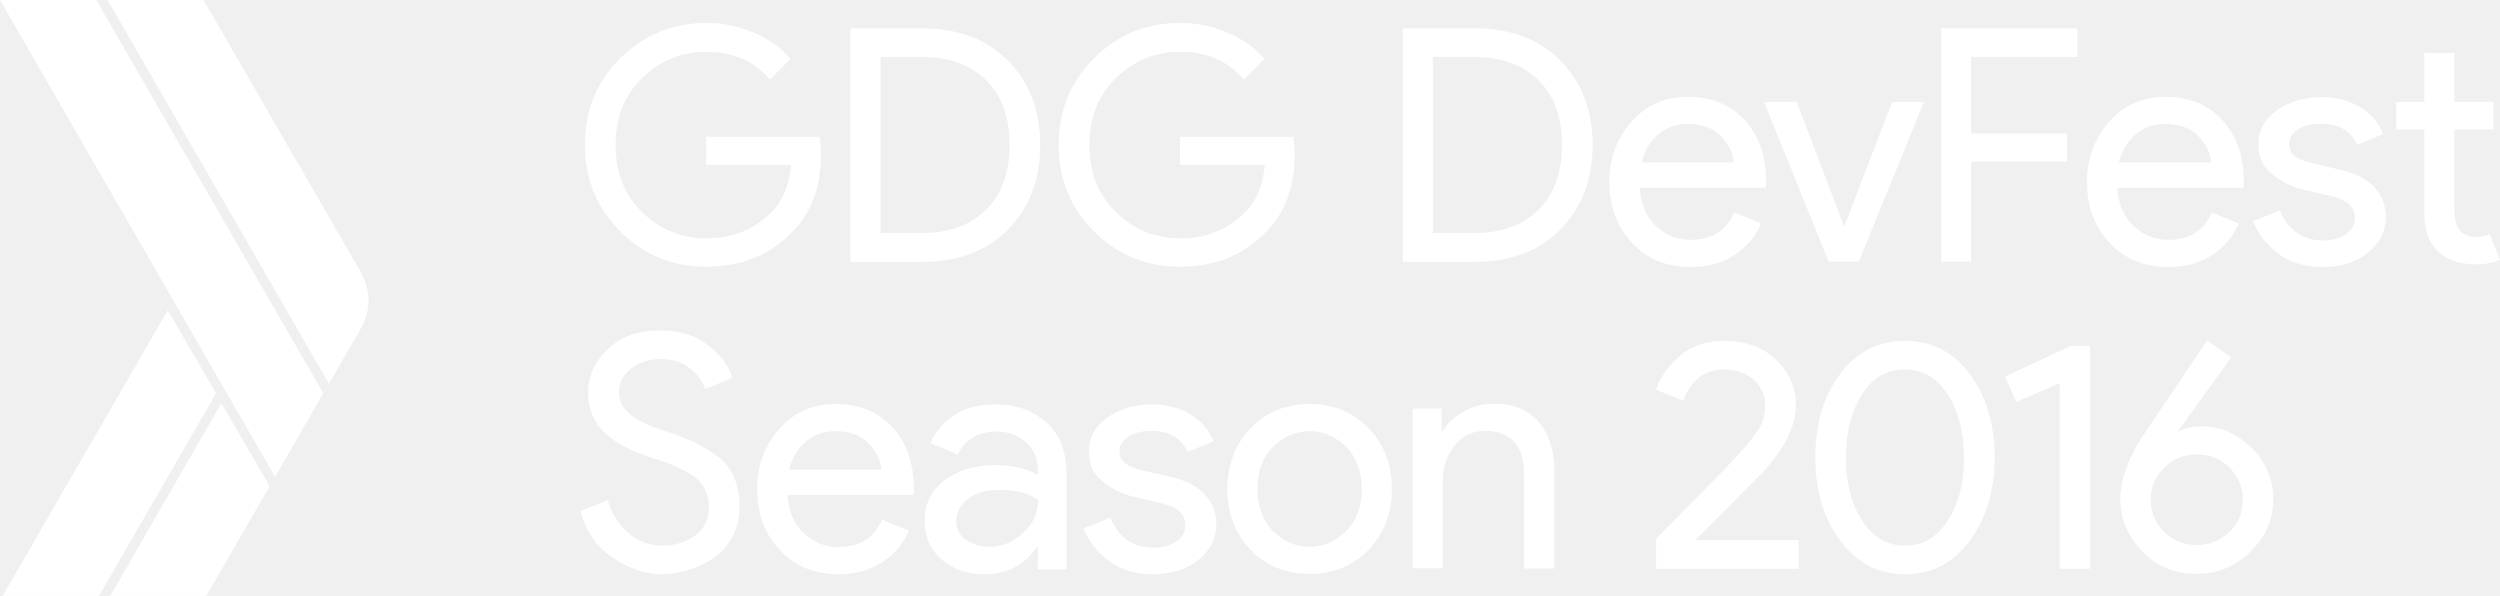
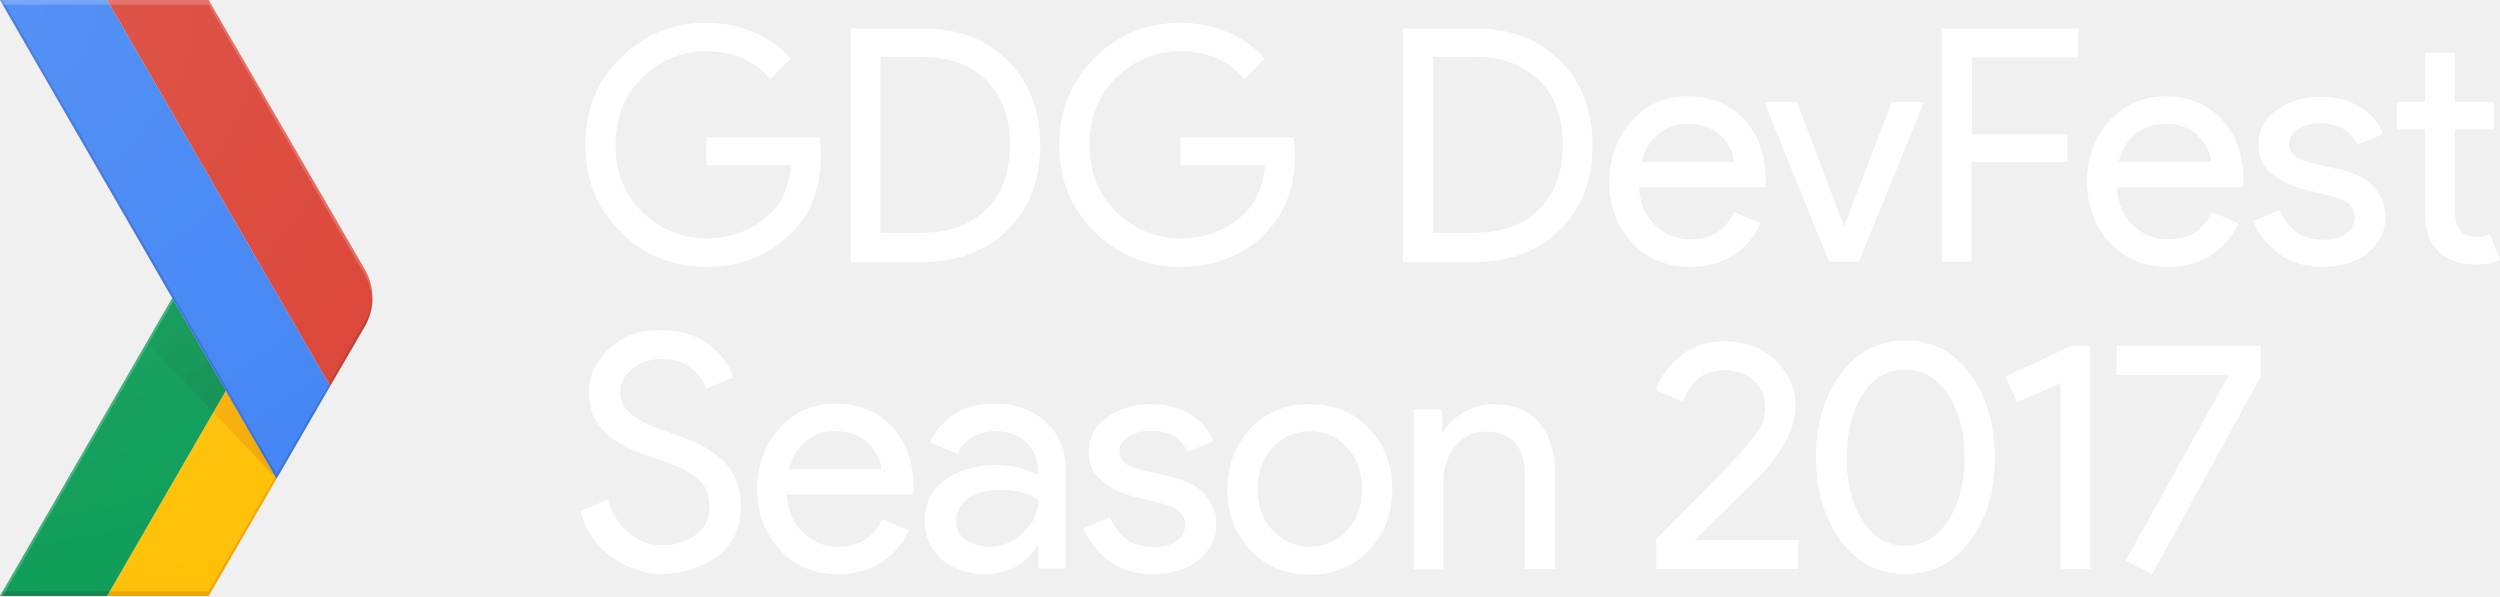
- <svg xmlns="http://www.w3.org/2000/svg" id="Layer_4" viewBox="0 0 839 200">
-   <style>.st0{fill:#FFFFFF;}</style>
-   <g id="XMLID_7_">
-     <path id="XMLID_2_" class="st0" d="M275.5 51.8c0 10.9-3.2 19.7-9.7 26.1-7.4 7.7-17 11.6-28.8 11.6-11.3 0-20.9-3.9-28.8-11.8-7.9-7.8-11.9-17.6-11.9-29.1s4-21.3 11.9-29.1c7.9-7.8 17.5-11.8 28.8-11.8 5.6 0 11 1.1 16.1 3.3 5.1 2.2 9.2 5.1 12.2 8.8l-6.9 6.9c-5.2-6.2-12.3-9.3-21.4-9.3-8.2 0-15.4 2.9-21.4 8.7-6 5.8-9 13.3-9 22.6s3 16.8 9 22.6c6 5.8 13.1 8.7 21.4 8.7 8.8 0 16-2.9 21.9-8.8 3.8-3.8 6-9.1 6.6-15.9H237v-9.4h38c.3 2.1.5 4 .5 5.9z" />
-     <path id="XMLID_4_" class="st0" d="M285.4 87.8V9.5h24c12 0 21.7 3.6 28.9 10.9 7.2 7.3 10.8 16.7 10.8 28.3s-3.6 21-10.8 28.3c-7.2 7.3-16.8 10.9-28.9 10.9h-24zm10.1-9.6h13.9c9 0 16.2-2.6 21.5-7.8 5.3-5.2 7.9-12.4 7.9-21.8 0-9.3-2.6-16.5-7.9-21.7-5.3-5.2-12.5-7.8-21.5-7.8h-13.9v59.1z" />
-     <path id="XMLID_8_" class="st0" d="M434.5 51.8c0 10.9-3.2 19.7-9.7 26.1-7.4 7.7-17 11.6-28.8 11.6-11.3 0-20.9-3.9-28.8-11.8-7.9-7.8-11.9-17.6-11.9-29.1s4-21.3 11.9-29.1c7.9-7.8 17.5-11.8 28.8-11.8 5.6 0 11 1.1 16.1 3.3 5.1 2.2 9.2 5.1 12.2 8.8l-6.9 6.9c-5.2-6.2-12.3-9.3-21.4-9.3-8.2 0-15.4 2.9-21.4 8.7-6 5.8-9 13.3-9 22.6s3 16.8 9 22.6c6 5.8 13.1 8.7 21.4 8.7 8.8 0 16-2.9 21.9-8.8 3.8-3.8 6-9.1 6.6-15.9H396v-9.4h38c.3 2.1.5 4 .5 5.9z" />
-     <path id="XMLID_10_" class="st0" d="M470.8 87.8V9.5h24c12 0 21.7 3.6 28.9 10.9 7.2 7.3 10.8 16.7 10.8 28.3s-3.6 21-10.8 28.3c-7.2 7.3-16.8 10.9-28.9 10.9h-24zm10.1-9.6h13.9c9 0 16.2-2.6 21.5-7.8 5.3-5.2 7.9-12.4 7.9-21.8 0-9.3-2.6-16.5-7.9-21.7-5.3-5.2-12.5-7.8-21.5-7.8h-13.9v59.1z" />
-     <path id="XMLID_13_" class="st0" d="M567.4 89.6c-8.1 0-14.7-2.7-19.7-8.1-5.1-5.4-7.6-12.2-7.6-20.5 0-7.8 2.5-14.5 7.4-20.1 4.9-5.6 11.2-8.4 18.9-8.4 7.9 0 14.3 2.6 19.1 7.8 4.8 5.2 7.2 12.1 7.2 20.8l-.1 1.9h-42.3c.3 5.4 2.1 9.7 5.4 12.8 3.3 3.1 7.2 4.7 11.6 4.7 7.2 0 12.1-3.1 14.7-9.2l9 3.7c-1.8 4.2-4.6 7.6-8.6 10.4-4.2 2.8-9.1 4.2-15 4.2zm14.5-35c-.2-3.1-1.6-6-4.2-8.8-2.6-2.8-6.4-4.2-11.5-4.2-3.7 0-6.9 1.2-9.7 3.5-2.7 2.3-4.6 5.5-5.6 9.4h31z" />
-     <path id="XMLID_16_" class="st0" d="M613.7 87.8L592 34.2h11l15.8 41.6h.2l16-41.6h10.7l-21.9 53.6h-10.1z" />
-     <path id="XMLID_18_" class="st0" d="M661.6 87.8h-10.1V9.5h45.7v9.6h-35.7v25.7h32.2v9.4h-32.2v33.6z" />
-     <path id="XMLID_20_" class="st0" d="M727.7 89.6c-8.1 0-14.7-2.7-19.7-8.1-5.1-5.4-7.6-12.2-7.6-20.5 0-7.8 2.5-14.5 7.4-20.1 4.9-5.6 11.2-8.4 18.9-8.4 7.9 0 14.3 2.6 19.1 7.8 4.8 5.2 7.2 12.1 7.2 20.8l-.1 1.9h-42.3c.3 5.4 2.1 9.7 5.4 12.8 3.3 3.1 7.2 4.7 11.6 4.7 7.2 0 12.1-3.1 14.7-9.2l9 3.7c-1.8 4.2-4.6 7.6-8.6 10.4-4.3 2.8-9.2 4.2-15 4.2zm14.4-35c-.2-3.1-1.6-6-4.2-8.8-2.6-2.8-6.4-4.2-11.5-4.2-3.7 0-6.9 1.2-9.7 3.5-2.7 2.3-4.6 5.5-5.6 9.4h31z" />
-     <path id="XMLID_27_" class="st0" d="M779.5 89.6c-6 0-10.9-1.5-14.8-4.4-3.9-2.9-6.8-6.6-8.6-10.9l9-3.7c2.8 6.7 7.7 10.1 14.5 10.1 3.1 0 5.7-.7 7.7-2.1 2-1.4 3-3.2 3-5.5 0-3.5-2.4-5.9-7.3-7.1l-10.8-2.6c-3.4-.9-6.7-2.5-9.7-5-3.1-2.4-4.6-5.7-4.6-9.9 0-4.7 2.1-8.6 6.3-11.5 4.2-3 9.2-4.4 14.9-4.4 4.7 0 9 1.1 12.7 3.2 3.7 2.2 6.4 5.2 8 9.2l-8.8 3.6c-2-4.7-6.1-7.1-12.2-7.1-3 0-5.5.6-7.5 1.9-2 1.2-3.1 2.9-3.1 5 0 3.1 2.4 5.1 7.1 6.2l10.6 2.5c5 1.2 8.8 3.2 11.2 6 2.4 2.8 3.6 6.1 3.6 9.6 0 4.8-2 8.8-5.9 12-4 3.3-9.1 4.9-15.3 4.9z" />
-     <path id="XMLID_29_" class="st0" d="M830.9 88.7c-5.6 0-9.9-1.5-12.9-4.5s-4.4-7.2-4.4-12.7V43.4h-9.4v-9.2h9.4V17.8h10.1v16.4h13.1v9.2h-13.1v27.3c0 5.8 2.4 8.8 7.2 8.8 1.8 0 3.4-.3 4.6-.9l3.5 8.6c-2.2 1-4.9 1.5-8.1 1.5z" />
-     <path id="XMLID_31_" class="st0" d="M222.2 192.7c-5.7 0-11.2-1.9-16.7-5.6-5.4-3.7-9-8.9-10.7-15.6l9.2-3.7c1.1 4.3 3.3 7.9 6.7 10.9 3.4 3 7.2 4.4 11.4 4.4 4.4 0 8.1-1.1 11.2-3.4 3.1-2.3 4.6-5.4 4.6-9.4 0-4.4-1.6-7.7-4.6-10.1-3.1-2.4-8-4.6-14.7-6.6-6.9-2.2-12.2-5-15.8-8.5-3.6-3.5-5.4-7.9-5.4-13.3 0-5.6 2.2-10.5 6.7-14.7 4.4-4.2 10.2-6.2 17.4-6.2 6.6 0 12 1.7 16.2 5 4.2 3.3 6.9 6.9 8.1 10.9l-9.2 3.8c-.7-2.5-2.3-4.8-4.9-6.9-2.6-2.1-5.9-3.2-10-3.2-3.9 0-7.2 1.1-9.9 3.2-2.7 2.2-4.1 4.8-4.1 8 0 2.9 1.3 5.4 3.8 7.4s6.2 3.8 11.1 5.4c3.9 1.2 7.1 2.4 9.7 3.6 2.6 1.2 5.2 2.7 7.9 4.6 2.7 1.9 4.7 4.3 6 7.2 1.3 2.9 2 6.2 2 10s-.8 7.2-2.4 10.2c-1.6 3-3.6 5.4-6.2 7.1-2.6 1.8-5.4 3.1-8.4 4-2.8 1-5.9 1.5-9 1.5z" />
-     <path id="XMLID_33_" class="st0" d="M281.4 192.7c-8.1 0-14.7-2.7-19.7-8.1-5.1-5.4-7.6-12.2-7.6-20.5 0-7.8 2.5-14.5 7.4-20.1 4.9-5.6 11.2-8.4 18.9-8.4 7.9 0 14.3 2.6 19.1 7.8 4.8 5.2 7.2 12.1 7.2 20.8l-.1 1.9h-42.3c.3 5.4 2.1 9.7 5.4 12.8 3.3 3.1 7.2 4.7 11.6 4.7 7.2 0 12.1-3.1 14.7-9.2l9 3.7c-1.8 4.2-4.6 7.6-8.6 10.4-4.3 2.8-9.2 4.2-15 4.2zm14.4-35c-.2-3.1-1.6-6-4.2-8.8-2.6-2.8-6.4-4.2-11.5-4.2-3.7 0-6.9 1.2-9.7 3.5-2.7 2.3-4.6 5.5-5.6 9.4h31z" />
-     <path id="XMLID_36_" class="st0" d="M330.3 192.7c-5.7 0-10.4-1.6-14.3-4.9-3.8-3.3-5.7-7.6-5.7-13 0-5.8 2.3-10.4 6.8-13.7 4.5-3.3 10.1-5 16.7-5 5.9 0 10.8 1.1 14.5 3.3v-1.5c0-3.9-1.3-7.1-4-9.5-2.7-2.4-6-3.6-10-3.6-2.9 0-5.6.7-7.9 2.1-2.4 1.4-4 3.3-4.9 5.7l-9.2-3.9c1.2-3.2 3.7-6.2 7.3-8.9 3.6-2.7 8.5-4.1 14.4-4.1 6.9 0 12.5 2 17.1 6 4.5 4 6.8 9.7 6.8 17v32.4h-9.6v-7.4h-.4c-4 5.9-9.9 9-17.6 9zm1.7-9.2c4.2 0 7.9-1.5 11.3-4.6 3.4-3.1 5.1-6.8 5.1-11-2.8-2.3-7.1-3.5-12.8-3.5-4.9 0-8.6 1.1-11 3.2-2.5 2.1-3.7 4.6-3.7 7.4 0 2.6 1.1 4.7 3.4 6.2 2.2 1.5 4.7 2.3 7.7 2.3z" />
-     <path id="XMLID_39_" class="st0" d="M387 192.7c-6 0-10.9-1.5-14.8-4.4-3.9-2.9-6.8-6.6-8.6-10.9l9-3.7c2.8 6.7 7.7 10.1 14.5 10.1 3.1 0 5.7-.7 7.7-2.1 2-1.4 3-3.2 3-5.5 0-3.5-2.4-5.9-7.3-7.1l-10.8-2.6c-3.4-.9-6.7-2.5-9.7-5-3.1-2.4-4.6-5.7-4.6-9.9 0-4.7 2.1-8.6 6.3-11.5 4.2-3 9.2-4.4 14.9-4.4 4.7 0 9 1.1 12.7 3.2 3.7 2.2 6.4 5.2 8 9.2l-8.8 3.6c-2-4.7-6.1-7.1-12.2-7.1-3 0-5.5.6-7.5 1.9-2 1.2-3.1 2.9-3.1 5 0 3.1 2.4 5.1 7.1 6.2l10.6 2.5c5 1.2 8.7 3.2 11.2 6 2.4 2.8 3.6 6.1 3.6 9.6 0 4.8-2 8.8-5.9 12-4.1 3.3-9.1 4.9-15.3 4.9z" />
-     <path id="XMLID_41_" class="st0" d="M419.7 143.7c5.2-5.4 11.8-8.1 19.8-8.1s14.6 2.7 19.8 8.1c5.2 5.4 7.8 12.2 7.8 20.4s-2.6 15-7.8 20.4c-5.2 5.4-11.8 8.1-19.8 8.1s-14.6-2.7-19.8-8.1c-5.2-5.4-7.8-12.2-7.8-20.4 0-8.1 2.6-14.9 7.8-20.4zm7.5 34.5c3.5 3.5 7.6 5.3 12.3 5.3 4.7 0 8.8-1.8 12.3-5.3s5.2-8.2 5.2-14.1c0-5.8-1.7-10.5-5.2-14.1-3.5-3.5-7.6-5.3-12.3-5.3-4.7 0-8.8 1.8-12.3 5.3s-5.2 8.2-5.2 14.1 1.7 10.6 5.2 14.1z" />
-     <path id="XMLID_44_" class="st0" d="M483.8 137.3v7.4h.4c1.5-2.6 3.8-4.7 6.9-6.5 3.1-1.8 6.5-2.7 10.1-2.7 6.6 0 11.7 2 15.2 6.1s5.2 9.6 5.2 16.4v32.8h-10.1v-31.3c0-9.9-4.4-14.9-13.2-14.9-4.2 0-7.5 1.7-10.2 5-2.6 3.3-3.9 7.2-3.9 11.5v29.6h-10.1v-53.6h9.7z" />
-     <path id="XMLID_46_" class="st0" d="M603.5 190.9h-47.7v-10.1c14.3-14.4 23.4-23.7 27.5-28.1 3.6-4 6-7.1 7.2-9.1 1.2-2.1 1.9-4.6 1.9-7.7 0-3.1-1.2-5.9-3.7-8.3-2.5-2.4-5.8-3.6-10-3.6-3.8 0-6.9 1.1-9.2 3.3-2.3 2.2-3.8 4.6-4.5 7.2l-9.2-3.7c1.2-3.9 3.8-7.7 7.8-11.2 3.9-3.5 9-5.2 15.3-5.2 6.9 0 12.6 2.1 17.1 6.3 4.4 4.2 6.7 9.3 6.7 15.2 0 7.3-4 15.1-11.9 23.4l-21.9 22h34.7v9.6z" />
-     <path id="XMLID_48_" class="st0" d="M661.1 181.4c-5.5 7.5-12.8 11.3-21.8 11.3s-16.2-3.8-21.8-11.3c-5.5-7.5-8.3-16.8-8.3-27.9 0-11.2 2.8-20.5 8.3-27.9 5.5-7.5 12.8-11.2 21.8-11.2s16.2 3.7 21.8 11.2c5.5 7.5 8.3 16.8 8.3 27.9 0 11.1-2.8 20.4-8.3 27.9zm-21.8 1.7c6 0 10.8-2.8 14.4-8.4 3.6-5.6 5.4-12.6 5.4-21.1 0-8.5-1.8-15.6-5.4-21.2-3.6-5.6-8.4-8.4-14.4-8.4-6.1 0-10.9 2.8-14.4 8.4-3.6 5.6-5.4 12.6-5.4 21.2 0 8.5 1.8 15.5 5.4 21.1 3.6 5.6 8.4 8.4 14.4 8.4z" />
-     <path id="XMLID_51_" class="st0" d="M701.3 190.9h-10.1v-62.3l-14.5 6.3-3.8-8.5 22-10.3h6.5v74.8z" />
-     <path id="XMLID_53_" class="st0" d="M739.5 143.1c5.8 0 11.2 2.4 16.1 7.2 4.9 4.8 7.3 10.6 7.3 17.3 0 6.6-2.5 12.5-7.6 17.5s-11.1 7.5-18 7.5c-7.4 0-13.6-2.5-18.4-7.6-4.9-5.1-7.3-10.9-7.3-17.4 0-6.9 2.9-14.7 8.8-23.2l20.3-30.1 8.1 5.6-17.8 24.7.2.2c1.8-1.1 4.5-1.7 8.3-1.7zm-2.2 39.8c4.2 0 7.9-1.5 10.9-4.4 3-2.9 4.5-6.5 4.5-10.8 0-4.2-1.5-7.8-4.5-10.8-3-3-6.7-4.4-10.9-4.4s-7.9 1.5-10.9 4.4c-3.1 3-4.6 6.5-4.6 10.8 0 4.3 1.5 7.9 4.5 10.8 3 3 6.7 4.4 11 4.4z" />
+ <svg xmlns="http://www.w3.org/2000/svg" id="Layer_4" viewBox="0 0 536.9 128">
+   <style>.st0{fill:none}.st1{fill:#ffc107}.st2{fill:#0f9d58}.st3{fill:#bf360c}.st3,.st4,.st5{opacity:.2;enable-background:new}.st4{fill:#263238}.st5{fill:#fff}.st6{fill:url(#XMLID_2_)}.st7{fill:url(#XMLID_3_)}.st8{fill:#4285f4}.st9{fill:#db4437}.st10,.st11{opacity:.2;fill:#1a237e;enable-background:new}.st11{fill:#3e2723}.st12{fill:url(#XMLID_4_)}.st13{fill:#fff}</style>
+   <g id="XMLID_60_">
+     <g id="XMLID_61_">
+       <g id="XMLID_62_">
+         <path id="XMLID_106_" class="st0" d="M78.4 58L44.8 0H0l37 64-37 64h44.8l33.5-58c2.2-3.7 2.2-8.3.1-12z" />
+         <path id="XMLID_105_" class="st1" d="M59.2 102.3L48.5 83.9 23 128h21.8l14.6-25.2z" />
+         <path id="XMLID_104_" class="st0" d="M78.4 58L44.8 0H0l37 64-37 64h44.8l33.5-58c2.2-3.7 2.2-8.3.1-12z" />
+         <path id="XMLID_103_" class="st2" d="M37 64l11.5 19.9L23 128H0z" />
+         <path id="XMLID_102_" class="st0" d="M78.4 58L44.8 0H0l37 64-37 64h44.8l33.5-58c2.2-3.7 2.2-8.3.1-12z" />
+         <path id="XMLID_101_" class="st3" d="M44.8 127H23.6l-.6 1h21.8l14.6-25.2-.2-.5z" />
+         <path id="XMLID_100_" class="st0" d="M78.4 58L44.8 0H0l37 64-37 64h44.8l33.5-58c2.2-3.7 2.2-8.3.1-12z" />
+         <path id="XMLID_99_" class="st4" d="M.6 127l-.6 1h23l.6-1z" />
+         <path id="XMLID_98_" class="st0" d="M78.4 58L44.8 0H0l37 64-37 64h44.8l33.5-58c2.2-3.7 2.2-8.3.1-12z" />
+         <path id="XMLID_96_" class="st5" d="M0 128h.6l36.7-63.5-.3-.5z" />
+         <path id="XMLID_94_" class="st0" d="M78.4 58L44.8 0H0l37 64-37 64h44.8l33.5-58c2.2-3.7 2.2-8.3.1-12z" />
+         <radialGradient id="XMLID_2_" cx="59.277" cy="2693.086" r="44.264" gradientTransform="matrix(1 0 0 -1 0 2795.46)" gradientUnits="userSpaceOnUse">
+           <stop offset="0" stop-color="#BF360C" stop-opacity=".2" />
+           <stop offset="1" stop-color="#BF360C" stop-opacity=".02" />
+         </radialGradient>
+         <path id="XMLID_92_" class="st6" d="M59.4 102.8L48.5 83.9l-2.7 4.6z" />
+         <path id="XMLID_90_" class="st0" d="M78.4 58L44.8 0H0l37 64-37 64h44.8l33.5-58c2.2-3.7 2.2-8.3.1-12z" />
+         <radialGradient id="XMLID_3_" cx="59.151" cy="2692.806" r="44.623" gradientTransform="matrix(1 0 0 -1 0 2795.46)" gradientUnits="userSpaceOnUse">
+           <stop offset="0" stop-color="#263238" stop-opacity=".2" />
+           <stop offset="1" stop-color="#263238" stop-opacity=".02" />
+         </radialGradient>
+         <path id="XMLID_89_" class="st7" d="M45.8 88.5l2.7-4.6L37 64l-5.5 9.5z" />
+         <path id="XMLID_88_" class="st0" d="M78.4 58L44.8 0H0l37 64-37 64h44.8l33.5-58c2.2-3.7 2.2-8.3.1-12z" />
+         <g id="XMLID_85_">
+           <g id="XMLID_86_">
+             <path id="XMLID_87_" class="st8" d="M23 0H0l59.4 102.8 11.5-19.9z" />
+           </g>
+         </g>
+         <path id="XMLID_84_" class="st0" d="M78.4 58L44.8 0H0l37 64-37 64h44.8l33.5-58c2.2-3.7 2.2-8.3.1-12z" />
+         <path id="XMLID_83_" class="st9" d="M78.4 70c2.1-3.7 2.1-8.3 0-12L44.8 0H23l47.9 82.9L78.4 70z" />
+         <path id="XMLID_82_" class="st0" d="M78.4 58L44.8 0H0l37 64-37 64h44.8l33.5-58c2.2-3.7 2.2-8.3.1-12z" />
+         <path id="XMLID_71_" class="st10" d="M70.9 82.9l-.2-.5-11.3 19.4L.6 0H0l59.4 102.8 11.5-19.9z" />
+         <path id="XMLID_69_" class="st0" d="M78.4 58L44.8 0H0l37 64-37 64h44.8l33.5-58c2.2-3.7 2.2-8.3.1-12z" />
+         <path id="XMLID_67_" class="st5" d="M44.8 1l33.5 58c1 1.7 1.5 3.6 1.6 5.5.1-2.2-.4-4.5-1.6-6.5L44.8 0H0l.6 1h44.2z" />
+         <path id="XMLID_66_" class="st0" d="M78.4 58L44.8 0H0l37 64-37 64h44.8l33.5-58c2.2-3.7 2.2-8.3.1-12z" />
+         <path id="XMLID_65_" class="st11" d="M70.9 82.9L78.4 70c1.2-2 1.7-4.3 1.6-6.5-.1 1.9-.6 3.8-1.6 5.5l-7.7 13.4.2.5z" />
+         <path id="XMLID_64_" class="st0" d="M78.4 58L44.8 0H0l37 64-37 64h44.8l33.5-58c2.2-3.7 2.2-8.3.1-12z" />
+         <radialGradient id="XMLID_4_" cx="-1" cy="2794.46" r="134.35" gradientTransform="matrix(1 0 0 -1 0 2795.46)" gradientUnits="userSpaceOnUse">
+           <stop offset="0" stop-color="#FFF" stop-opacity=".1" />
+           <stop offset="1" stop-color="#FFF" stop-opacity="0" />
+         </radialGradient>
+         <path id="XMLID_63_" class="st12" d="M78.4 58L44.8 0H0l37 64-37 64h44.8l33.5-58c2.2-3.7 2.2-8.3.1-12z" />
+       </g>
+     </g>
  </g>
-   <g id="XMLID_261_">
-     <path id="XMLID_259_" class="st0" d="M32.3 0H0l92.3 160 16.2-28z" />
-     <path id="XMLID_258_" class="st0" d="M120.9 91L68.3 0H36.1l74.3 128.8 10.5-18.2c1.7-2.8 2.8-6.2 2.8-9.8-.1-3.6-1.1-6.9-2.8-9.8z" />
-     <path id="XMLID_257_" class="st0" d="M56.3 104.1L.9 200h32.3l39.3-68z" />
-     <path id="XMLID_256_" class="st0" d="M74.3 135.3L37 200h32.2l21.3-36.8z" />
-   </g>
+   <path class="st13" d="M176.3 33.2c0 7-2.1 12.6-6.2 16.7-4.7 4.9-10.9 7.4-18.4 7.4-7.2 0-13.4-2.5-18.4-7.5-5.1-5-7.6-11.2-7.6-18.7s2.5-13.6 7.6-18.7c5.1-5 11.2-7.5 18.4-7.5 3.6 0 7 .7 10.3 2.1 3.3 1.4 5.9 3.3 7.8 5.6l-4.4 4.4c-3.3-4-7.9-6-13.7-6-5.3 0-9.8 1.9-13.7 5.6-3.8 3.7-5.8 8.5-5.8 14.5 0 5.9 1.9 10.7 5.8 14.5 3.9 3.7 8.4 5.6 13.7 5.6 5.6 0 10.3-1.9 14-5.6 2.4-2.4 3.8-5.8 4.2-10.1h-18.2v-6H176c.2 1.2.3 2.5.3 3.7zm6.4 23V6.1H198c7.7 0 13.9 2.3 18.5 7 4.6 4.6 6.9 10.7 6.9 18.1s-2.3 13.5-6.9 18.1c-4.6 4.6-10.8 7-18.5 7h-15.3zm6.4-6.2h8.9c5.8 0 10.4-1.7 13.8-5 3.4-3.3 5.1-8 5.1-13.9s-1.7-10.6-5.1-13.9c-3.4-3.3-8-5-13.8-5h-8.9V50zm89-16.8c0 7-2.1 12.6-6.2 16.7-4.7 4.9-10.9 7.4-18.4 7.4-7.2 0-13.4-2.5-18.4-7.5-5.1-5-7.6-11.2-7.6-18.7s2.5-13.6 7.6-18.7c5.1-5 11.2-7.5 18.4-7.5 3.6 0 7 .7 10.3 2.1 3.3 1.4 5.9 3.3 7.8 5.6l-4.4 4.4c-3.3-4-7.9-6-13.7-6-5.3 0-9.8 1.9-13.7 5.6-3.8 3.7-5.8 8.5-5.8 14.5 0 5.9 1.9 10.7 5.8 14.5 3.9 3.7 8.4 5.6 13.7 5.6 5.6 0 10.3-1.9 14-5.6 2.4-2.4 3.8-5.8 4.2-10.1h-18.2v-6h24.3c.2 1.2.3 2.5.3 3.7zm23.2 23V6.1h15.3c7.7 0 13.9 2.3 18.5 7 4.6 4.6 6.9 10.7 6.9 18.1s-2.3 13.5-6.9 18.1c-4.6 4.6-10.8 7-18.5 7h-15.3zm6.5-6.2h8.9c5.8 0 10.4-1.7 13.8-5 3.4-3.3 5.1-8 5.1-13.9s-1.7-10.6-5.1-13.9c-3.4-3.3-8-5-13.8-5h-8.9V50zm55.3 7.3c-5.2 0-9.4-1.7-12.6-5.2-3.2-3.5-4.9-7.8-4.9-13.1 0-5 1.6-9.3 4.7-12.9 3.1-3.6 7.2-5.4 12.1-5.4 5.1 0 9.2 1.7 12.2 5 3.1 3.3 4.6 7.7 4.6 13.3l-.1 1.2H352c.2 3.5 1.3 6.2 3.5 8.2 2.1 2 4.6 3 7.5 3 4.6 0 7.7-2 9.4-5.9l5.7 2.4c-1.1 2.7-3 4.9-5.5 6.7-2.6 1.8-5.7 2.7-9.5 2.7zm9.3-22.4c-.1-2-1-3.8-2.7-5.6-1.7-1.8-4.1-2.7-7.4-2.7-2.4 0-4.4.7-6.2 2.2-1.8 1.5-3 3.5-3.6 6h19.9zm20.4 21.3l-13.9-34.3h7L396 48.5h.1l10.2-26.6h6.9l-14 34.3h-6.4zm30.6 0H417V6.1h29.3v6.2h-22.8v16.5H444v6h-20.6v21.4zm42.3 1.1c-5.2 0-9.4-1.7-12.6-5.2-3.2-3.5-4.9-7.8-4.9-13.1 0-5 1.6-9.3 4.7-12.9 3.2-3.6 7.2-5.4 12.1-5.4 5.1 0 9.2 1.7 12.2 5 3.1 3.3 4.6 7.7 4.6 13.3l-.1 1.2h-27.1c.2 3.5 1.3 6.2 3.5 8.2 2.1 2 4.6 3 7.5 3 4.6 0 7.7-2 9.4-5.9l5.7 2.4c-1.1 2.7-3 4.9-5.5 6.7-2.6 1.8-5.8 2.7-9.5 2.7zm9.2-22.4c-.1-2-1-3.8-2.7-5.6-1.7-1.8-4.1-2.7-7.4-2.7-2.4 0-4.4.7-6.2 2.2-1.8 1.5-3 3.5-3.6 6h19.9zm24 22.4c-3.8 0-7-.9-9.5-2.8s-4.3-4.2-5.5-7l5.7-2.4c1.8 4.3 4.9 6.4 9.3 6.4 2 0 3.7-.4 4.9-1.3 1.3-.9 1.9-2.1 1.9-3.5 0-2.2-1.6-3.8-4.7-4.5l-6.9-1.7c-2.2-.6-4.3-1.6-6.2-3.2-2-1.6-2.9-3.7-2.9-6.3 0-3 1.3-5.5 4-7.4 2.7-1.9 5.9-2.8 9.6-2.8 3 0 5.7.7 8.1 2.1 2.4 1.4 4.1 3.3 5.1 5.9l-5.6 2.3c-1.3-3-3.9-4.6-7.8-4.6-1.9 0-3.5.4-4.8 1.2-1.3.8-2 1.9-2 3.2 0 2 1.5 3.3 4.5 4l6.8 1.6c3.2.7 5.6 2 7.1 3.9 1.5 1.8 2.3 3.9 2.3 6.2 0 3.1-1.3 5.6-3.8 7.7-2.4 2-5.6 3-9.6 3zm32.9-.5c-3.6 0-6.3-1-8.2-2.9-1.9-1.9-2.8-4.6-2.8-8.1v-18h-6v-5.9h6V11.4h6.4v10.5h8.4v5.9h-8.4v17.5c0 3.7 1.5 5.6 4.6 5.6 1.2 0 2.1-.2 2.9-.6l2.2 5.5c-1.4.7-3.1 1-5.1 1zm-389.6 66.5c-3.6 0-7.2-1.2-10.7-3.6-3.5-2.4-5.8-5.7-6.8-10l5.9-2.4c.7 2.8 2.1 5.1 4.3 7 2.2 1.9 4.6 2.8 7.3 2.8 2.8 0 5.2-.7 7.2-2.2 2-1.5 3-3.5 3-6 0-2.8-1-5-3-6.5s-5.1-2.9-9.4-4.2c-4.4-1.4-7.8-3.2-10.1-5.4s-3.4-5.1-3.4-8.5c0-3.6 1.4-6.7 4.3-9.4 2.8-2.7 6.6-4 11.1-4 4.2 0 7.7 1.1 10.4 3.2s4.4 4.4 5.2 7l-5.9 2.4c-.4-1.6-1.5-3.1-3.1-4.4-1.7-1.4-3.8-2-6.4-2-2.5 0-4.6.7-6.3 2.1-1.8 1.4-2.6 3.1-2.6 5.1 0 1.9.8 3.4 2.4 4.7 1.6 1.3 4 2.4 7.1 3.5 2.5.8 4.5 1.6 6.2 2.3 1.7.7 3.3 1.7 5 3 1.7 1.2 3 2.8 3.9 4.6.9 1.8 1.3 4 1.3 6.4 0 2.4-.5 4.6-1.5 6.5-1 1.9-2.3 3.4-4 4.5-1.7 1.1-3.4 2-5.4 2.6-2 .6-4 .9-6 .9zm37.9 0c-5.2 0-9.4-1.7-12.6-5.2-3.2-3.5-4.9-7.8-4.9-13.1 0-5 1.6-9.3 4.7-12.9 3.1-3.6 7.2-5.4 12.1-5.4 5.1 0 9.2 1.7 12.2 5 3.1 3.3 4.6 7.7 4.6 13.3l-.1 1.2H169c.2 3.5 1.3 6.2 3.5 8.2 2.1 2 4.6 3 7.5 3 4.6 0 7.7-2 9.4-5.9l5.7 2.4c-1.1 2.7-3 4.9-5.5 6.7-2.6 1.8-5.8 2.7-9.5 2.7zm9.2-22.4c-.1-2-1-3.8-2.7-5.6-1.7-1.8-4.1-2.7-7.4-2.7-2.4 0-4.4.7-6.2 2.2-1.8 1.5-3 3.5-3.6 6h19.9zm22.1 22.4c-3.6 0-6.7-1.1-9.1-3.1-2.4-2.1-3.7-4.9-3.7-8.3 0-3.7 1.4-6.7 4.3-8.8 2.9-2.1 6.5-3.2 10.7-3.2 3.8 0 6.9.7 9.3 2.1v-1c0-2.5-.9-4.5-2.6-6.1-1.7-1.5-3.9-2.3-6.4-2.3-1.9 0-3.6.4-5.1 1.3-1.5.9-2.6 2.1-3.1 3.6l-5.9-2.5c.8-2.1 2.4-4 4.7-5.7 2.3-1.8 5.4-2.6 9.2-2.6 4.4 0 8 1.3 10.9 3.9 2.9 2.6 4.3 6.2 4.3 10.8v20.7H223v-4.8h-.3c-2.6 4.1-6.4 6-11.3 6zm1.1-5.9c2.7 0 5.1-1 7.2-3 2.2-2 3.3-4.3 3.3-7-1.8-1.5-4.5-2.2-8.2-2.2-3.1 0-5.5.7-7.1 2-1.6 1.4-2.4 2.9-2.4 4.8 0 1.7.7 3 2.2 4 1.4.9 3.1 1.4 5 1.4zm35.2 5.9c-3.8 0-7-.9-9.5-2.8s-4.3-4.2-5.5-7l5.7-2.4c1.8 4.3 4.9 6.4 9.3 6.4 2 0 3.7-.4 4.9-1.3 1.3-.9 1.9-2.1 1.9-3.5 0-2.2-1.6-3.8-4.7-4.5l-6.9-1.7c-2.2-.6-4.3-1.6-6.2-3.2-2-1.6-2.9-3.7-2.9-6.3 0-3 1.3-5.5 4-7.4 2.7-1.9 5.9-2.8 9.6-2.8 3 0 5.7.7 8.1 2.1 2.4 1.4 4.1 3.3 5.1 5.9l-5.6 2.3c-1.3-3-3.9-4.6-7.8-4.6-1.9 0-3.5.4-4.8 1.2-1.3.8-2 1.9-2 3.2 0 2 1.5 3.3 4.6 4l6.8 1.6c3.2.7 5.6 2 7.1 3.9 1.5 1.8 2.3 3.9 2.3 6.2 0 3.1-1.3 5.6-3.8 7.7-2.5 2-5.8 3-9.7 3zM268.6 92c3.3-3.5 7.5-5.2 12.7-5.2 5.1 0 9.4 1.7 12.7 5.2 3.3 3.5 5 7.8 5 13.1 0 5.2-1.7 9.6-5 13.1s-7.5 5.2-12.7 5.2c-5.1 0-9.4-1.7-12.7-5.2-3.3-3.5-5-7.8-5-13.1s1.7-9.6 5-13.1zm4.8 22c2.2 2.3 4.8 3.4 7.9 3.4 3 0 5.7-1.1 7.9-3.4s3.3-5.3 3.3-9-1.1-6.7-3.3-9c-2.2-2.3-4.8-3.4-7.9-3.4-3 0-5.7 1.1-7.9 3.4s-3.3 5.3-3.3 9c0 3.8 1.1 6.8 3.3 9zm36.3-26.1v4.8h.3c.9-1.6 2.4-3 4.4-4.2 2-1.1 4.2-1.7 6.4-1.7 4.2 0 7.5 1.3 9.7 3.9 2.2 2.6 3.4 6.1 3.4 10.5v21h-6.4v-20c0-6.3-2.8-9.5-8.5-9.5-2.7 0-4.8 1.1-6.5 3.2-1.7 2.1-2.5 4.6-2.5 7.4v19h-6.4V87.9h6.1zm76.5 34.3h-30.5v-6.4c9.1-9.2 15-15.2 17.6-18 2.3-2.6 3.8-4.5 4.6-5.8.8-1.3 1.2-3 1.2-4.9 0-2-.8-3.8-2.4-5.3-1.6-1.5-3.7-2.3-6.4-2.3-2.4 0-4.4.7-5.9 2.1-1.5 1.4-2.4 3-2.9 4.6l-5.9-2.4c.8-2.5 2.5-4.9 5-7.1 2.5-2.2 5.8-3.4 9.8-3.4 4.4 0 8.1 1.4 10.9 4.1 2.8 2.7 4.3 5.9 4.3 9.7 0 4.7-2.5 9.7-7.6 15L364 116h22.2v6.2zm36.9-6.1c-3.5 4.8-8.2 7.2-13.9 7.2-5.7 0-10.4-2.4-13.9-7.2-3.5-4.8-5.3-10.8-5.3-17.9 0-7.1 1.8-13.1 5.3-17.9 3.5-4.8 8.2-7.2 13.9-7.2 5.7 0 10.4 2.4 13.9 7.2 3.5 4.8 5.3 10.7 5.3 17.9 0 7.2-1.7 13.1-5.3 17.9zm-13.9 1.1c3.8 0 6.9-1.8 9.2-5.4 2.3-3.6 3.5-8.1 3.5-13.5 0-5.5-1.2-10-3.5-13.5-2.3-3.6-5.4-5.4-9.2-5.4-3.9 0-7 1.8-9.2 5.4-2.3 3.6-3.4 8.1-3.4 13.5s1.1 9.9 3.4 13.5c2.2 3.6 5.3 5.4 9.2 5.4zm39.7 5h-6.4V82.3l-9.3 4.1-2.5-5.5 14.1-6.6h4.1v47.9zm13.3 1.1l-5.7-2.9 22.2-39.9h-24.2l.1-6.2h30.9v6.6l-23.3 42.4z" id="XMLID_7_" />
</svg>
